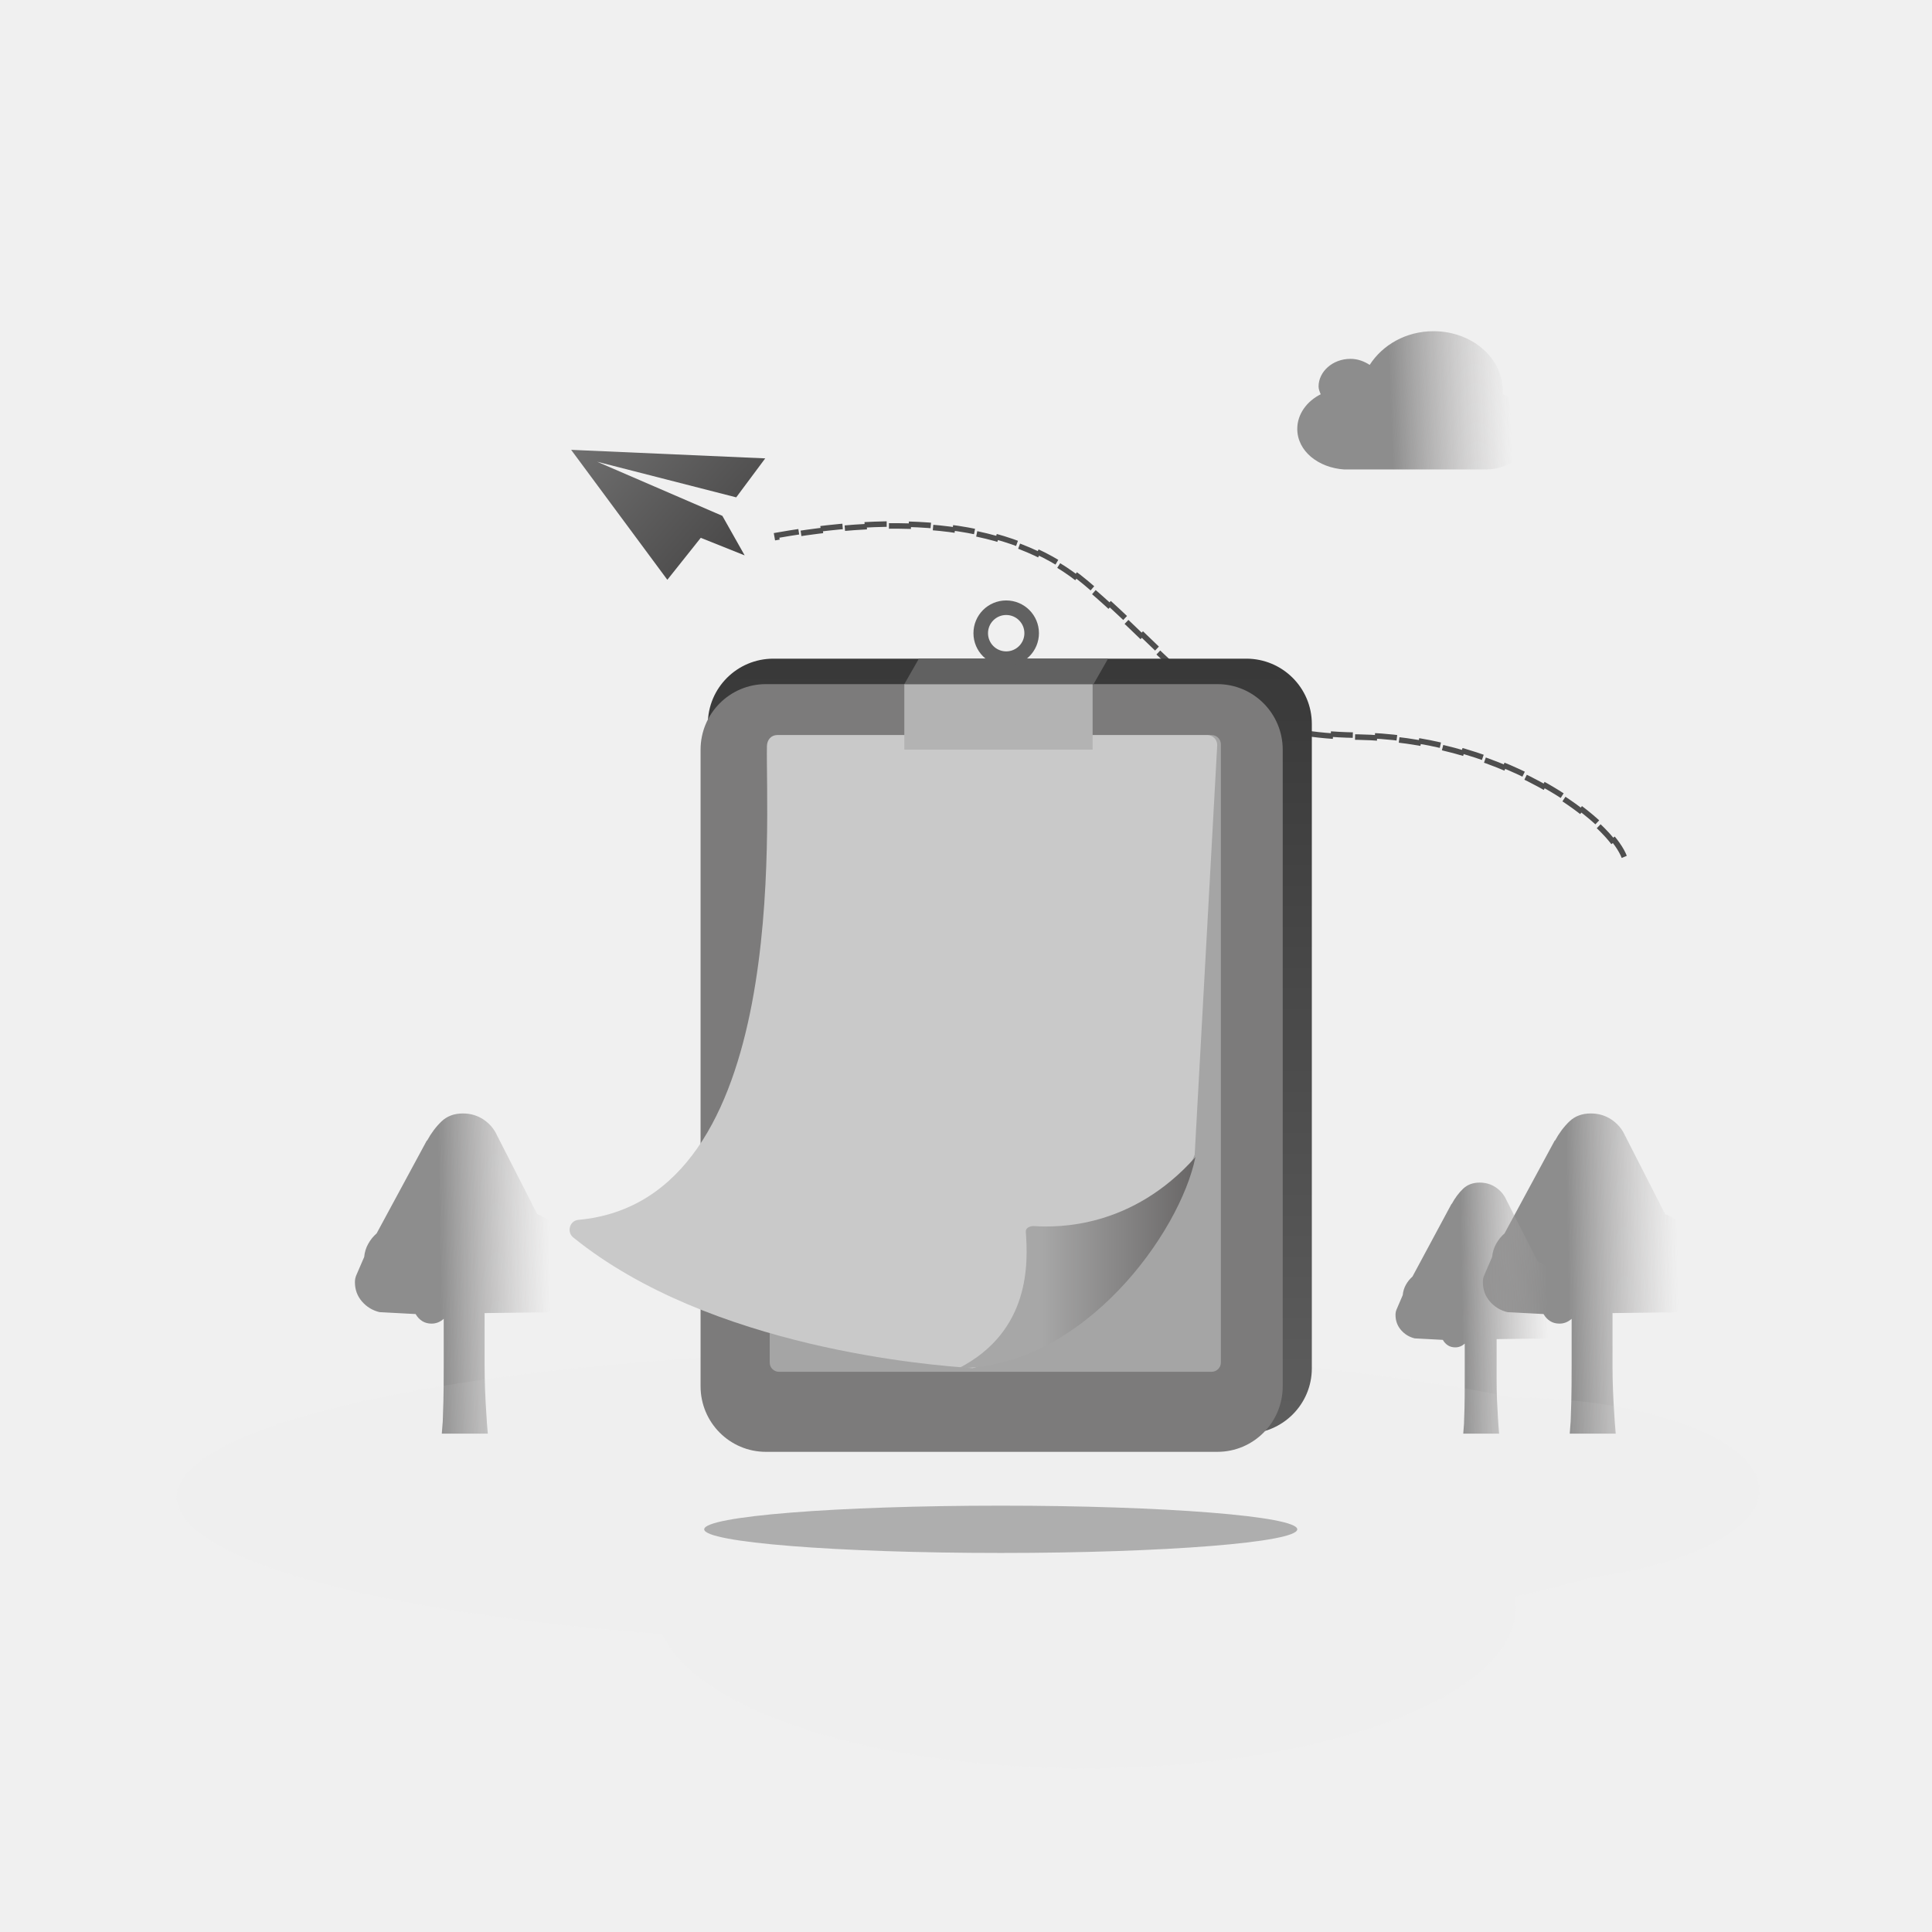
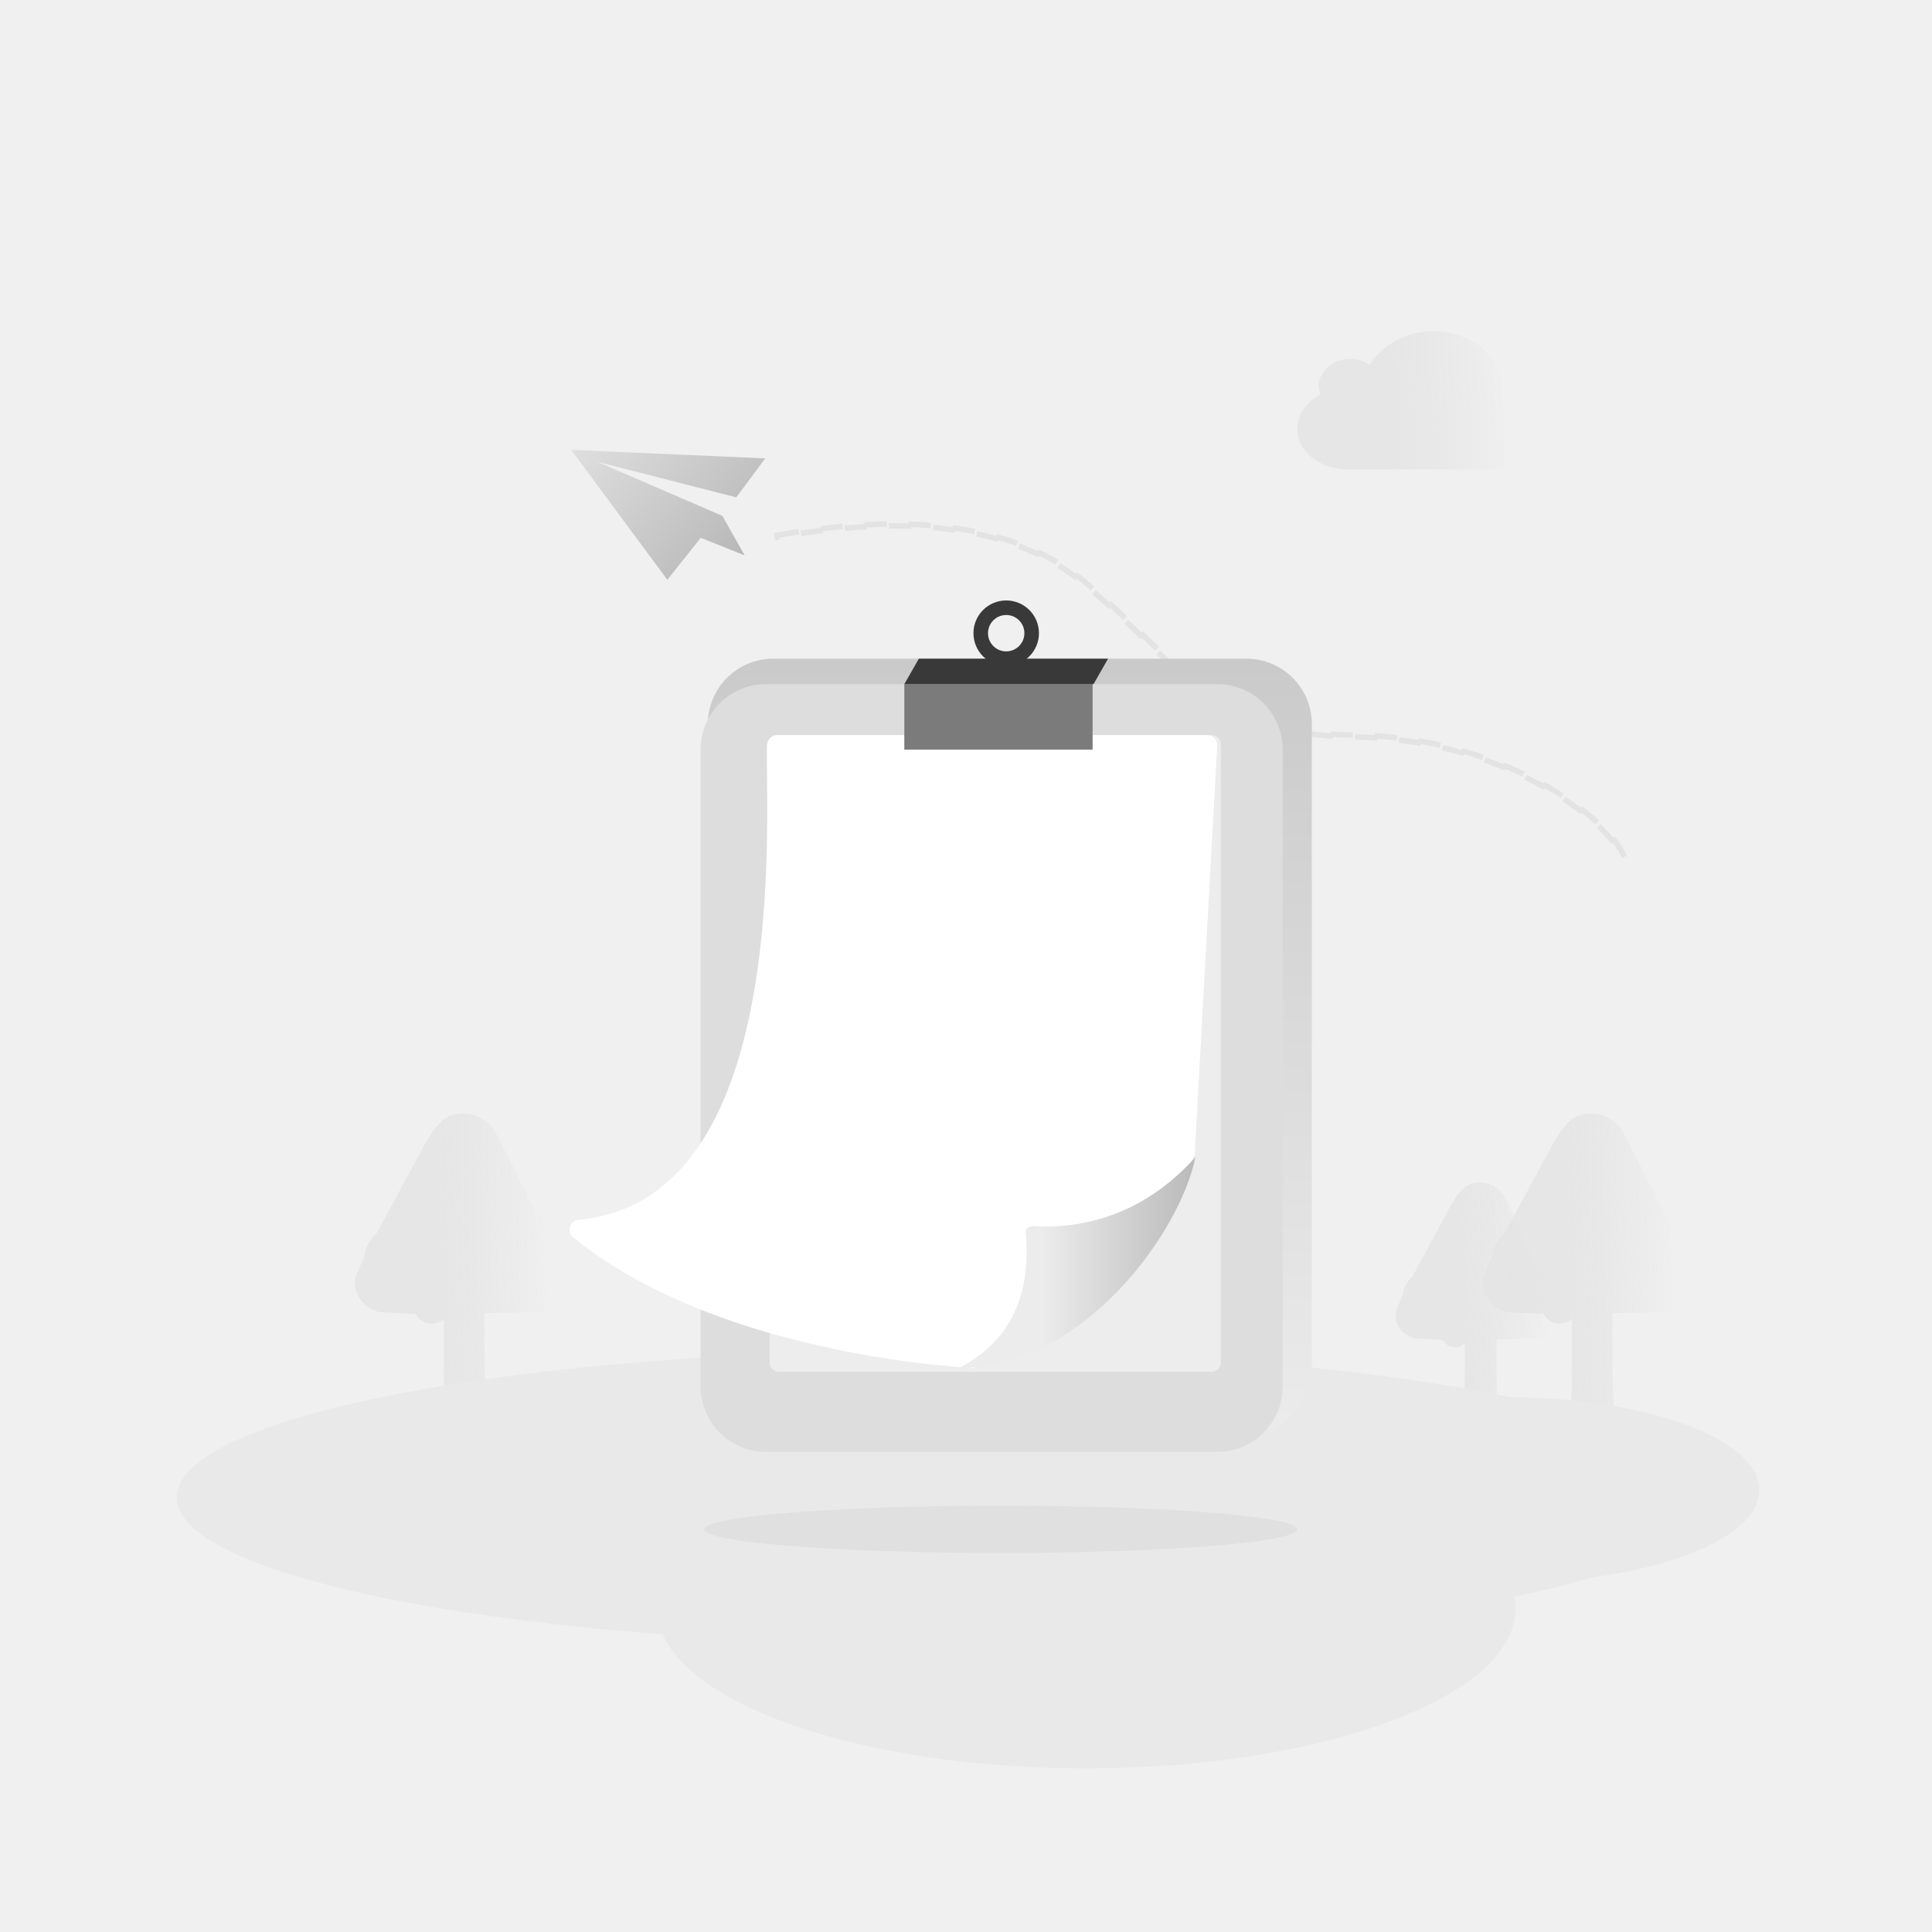
<svg xmlns="http://www.w3.org/2000/svg" width="350" height="350" viewBox="0 0 350 350" fill="none">
-   <path d="M102.55 230.311C102.627 230.619 102.723 230.947 102.839 231.293L103.071 232.218C103.148 232.526 103.186 232.776 103.186 232.969C103.186 234.047 102.897 235.001 102.318 235.829C101.74 236.657 100.987 237.263 100.061 237.648C99.714 237.687 99.348 237.706 98.962 237.706C98.653 237.745 98.306 237.764 97.92 237.764H96.821L87.793 237.88V247.528C87.793 248.953 87.822 250.387 87.88 251.832C87.938 253.276 88.005 254.576 88.082 255.731C88.159 257.118 88.256 258.447 88.372 259.718H80.038L80.212 257.465C80.251 256.579 80.289 255.375 80.328 253.854C80.366 252.332 80.385 250.301 80.385 247.759V238.919C79.73 239.497 78.997 239.786 78.186 239.786C77.531 239.786 76.962 239.632 76.479 239.324C75.997 239.016 75.602 238.592 75.293 238.053L68.754 237.706C67.48 237.398 66.419 236.753 65.571 235.771C64.722 234.789 64.297 233.624 64.297 232.276C64.297 232.045 64.317 231.833 64.355 231.64C64.394 231.448 64.452 231.255 64.529 231.062L65.976 227.712C66.053 226.864 66.294 226.075 66.699 225.343C67.104 224.611 67.615 223.976 68.233 223.436L77.318 206.625H77.376C78.109 205.277 78.977 204.121 79.98 203.158C80.984 202.195 82.276 201.714 83.858 201.714C85.247 201.714 86.491 202.08 87.59 202.812C88.69 203.543 89.51 204.506 90.05 205.7L97.341 219.97C98.653 220.432 99.734 221.241 100.582 222.396C101.431 223.552 101.855 224.881 101.855 226.383C101.855 226.999 101.759 227.654 101.566 228.347L102.55 230.311Z" fill="url(#paint0_linear_138_550)" />
-   <path d="M306.881 230.311C306.959 230.619 307.055 230.947 307.171 231.293L307.402 232.218C307.479 232.526 307.518 232.776 307.518 232.969C307.518 234.047 307.229 235.001 306.65 235.829C306.071 236.657 305.319 237.263 304.393 237.648C304.046 237.687 303.679 237.706 303.293 237.706C302.985 237.745 302.638 237.764 302.252 237.764H301.152L292.124 237.88V247.528C292.124 248.953 292.153 250.387 292.211 251.832C292.269 253.276 292.337 254.576 292.414 255.731C292.491 257.118 292.587 258.447 292.703 259.718H284.37L284.543 257.465C284.582 256.579 284.621 255.375 284.659 253.854C284.698 252.332 284.717 250.301 284.717 247.759V238.919C284.061 239.497 283.328 239.786 282.518 239.786C281.862 239.786 281.293 239.632 280.811 239.324C280.328 239.016 279.933 238.592 279.624 238.053L273.085 237.706C271.812 237.398 270.751 236.753 269.902 235.771C269.053 234.789 268.629 233.624 268.629 232.276C268.629 232.045 268.648 231.833 268.687 231.64C268.725 231.448 268.783 231.255 268.861 231.062L270.307 227.712C270.384 226.864 270.626 226.075 271.031 225.343C271.436 224.611 271.947 223.976 272.564 223.436L281.65 206.625H281.708C282.441 205.277 283.309 204.121 284.312 203.158C285.315 202.195 286.607 201.714 288.189 201.714C289.578 201.714 290.822 202.08 291.922 202.812C293.021 203.543 293.841 204.506 294.381 205.7L301.673 219.97C302.985 220.432 304.065 221.241 304.914 222.396C305.763 223.552 306.187 224.881 306.187 226.383C306.187 226.999 306.09 227.654 305.898 228.347L306.881 230.311Z" fill="url(#paint1_linear_138_550)" />
-   <path d="M282.634 236.66C282.694 236.902 282.769 237.159 282.859 237.43L283.04 238.155C283.1 238.397 283.13 238.593 283.13 238.744C283.13 239.59 282.904 240.337 282.453 240.986C282.002 241.636 281.415 242.111 280.693 242.413C280.423 242.443 280.137 242.459 279.836 242.459C279.596 242.489 279.325 242.504 279.024 242.504H278.167L271.128 242.594V250.159C271.128 251.277 271.151 252.402 271.196 253.534C271.241 254.667 271.294 255.686 271.354 256.592C271.414 257.679 271.489 258.721 271.579 259.718H265.082L265.218 257.951C265.248 257.256 265.278 256.313 265.308 255.12C265.338 253.927 265.353 252.334 265.353 250.341V243.41C264.842 243.863 264.27 244.089 263.638 244.089C263.127 244.089 262.683 243.969 262.307 243.727C261.931 243.485 261.623 243.153 261.382 242.73L256.284 242.459C255.291 242.217 254.464 241.711 253.802 240.941C253.141 240.171 252.81 239.257 252.81 238.2C252.81 238.019 252.825 237.853 252.855 237.702C252.885 237.551 252.93 237.4 252.99 237.249L254.118 234.622C254.178 233.957 254.366 233.338 254.682 232.765C254.998 232.191 255.397 231.693 255.878 231.27L262.962 218.088H263.007C263.578 217.031 264.255 216.125 265.037 215.37C265.819 214.615 266.827 214.237 268.06 214.237C269.143 214.237 270.113 214.524 270.97 215.098C271.828 215.672 272.467 216.427 272.888 217.363L278.573 228.552C279.596 228.914 280.438 229.548 281.1 230.454C281.761 231.36 282.092 232.402 282.092 233.58C282.092 234.063 282.017 234.577 281.867 235.12L282.634 236.66Z" fill="url(#paint2_linear_138_550)" />
-   <path opacity="0.08" fill-rule="evenodd" clip-rule="evenodd" d="M171.407 244.558C211.864 244.558 248.296 247.858 273.762 253.129C298.669 253.295 318.723 260.755 318.723 269.934C318.723 277.209 306.127 283.404 288.501 285.744C284.295 286.989 279.559 288.162 274.358 289.252C274.493 289.947 274.561 290.648 274.561 291.356C274.561 307.373 239.739 320.358 196.783 320.358C158.137 320.358 126.074 309.848 120.03 296.075C68.463 292.159 32 282.521 32 271.253C32 256.509 94.415 244.558 171.407 244.558Z" fill="#E9E9E9" />
-   <path d="M181.294 281.333C210.962 281.333 235.013 279.415 235.013 277.049C235.013 274.683 210.962 272.765 181.294 272.765C151.625 272.765 127.574 274.683 127.574 277.049C127.574 279.415 151.625 281.333 181.294 281.333Z" fill="#6F6F6F" fill-opacity="0.5" />
-   <path d="M277.448 78.003C277.448 81.916 273.783 85.047 269.154 85.047H243.5C238.871 84.734 235.013 81.76 235.013 77.689C235.013 75.028 236.749 72.68 239.257 71.428C239.064 70.958 238.871 70.489 238.871 70.019C238.871 67.358 241.378 65.009 244.657 65.009C246.008 65.009 247.165 65.479 248.129 66.105C250.444 62.505 254.687 60 259.702 60C266.646 60 272.24 64.853 272.24 70.802V71.428C275.326 72.523 277.448 75.028 277.448 78.003Z" fill="url(#paint3_linear_138_550)" />
-   <path d="M140.757 96.98C165.912 92.519 184.535 95.352 196.618 105.495L196.866 105.703L197.357 106.119L197.843 106.535L198.327 106.952L198.808 107.371C198.888 107.441 198.968 107.512 199.048 107.582L199.529 108.006L200.252 108.652L200.738 109.091L201.228 109.536L201.974 110.221L202.736 110.929L203.519 111.664L204.054 112.17L204.881 112.956L209.666 117.561L210.272 118.139L211.032 118.858L211.573 119.364L212.093 119.846L212.596 120.308L212.924 120.606L213.409 121.042C218.001 125.144 221.901 127.805 226.484 129.723C231.684 131.9 237.729 133.042 245.357 133.176L245.733 133.181C257.796 133.339 269.324 136.52 278.977 141.755C280.42 142.537 281.797 143.356 283.092 144.196L283.521 144.476L283.944 144.758C284.293 144.994 284.637 145.231 284.973 145.469L285.373 145.755C285.505 145.85 285.637 145.946 285.767 146.041L286.154 146.329C286.409 146.521 286.66 146.713 286.906 146.905L287.272 147.194C287.875 147.675 288.448 148.157 288.988 148.637L289.308 148.925C289.729 149.308 290.129 149.69 290.506 150.068L290.785 150.351C292.522 152.142 293.738 153.855 294.293 155.343L294.335 155.46L294.01 155.574C293.57 154.325 292.631 152.898 291.285 151.391L291.035 151.117C290.824 150.887 290.603 150.656 290.374 150.423L290.094 150.143C289.668 149.722 289.214 149.297 288.733 148.871L288.408 148.586C287.806 148.064 287.165 147.54 286.488 147.017L286.115 146.732C285.989 146.637 285.863 146.542 285.735 146.447L285.349 146.163L284.955 145.879C284.757 145.738 284.556 145.597 284.353 145.456L283.943 145.175L283.528 144.895L283.106 144.616L282.678 144.339L282.244 144.063L281.804 143.789C281.657 143.698 281.508 143.607 281.359 143.517L280.908 143.247C280.454 142.977 279.992 142.711 279.523 142.449L279.051 142.188C278.972 142.144 278.893 142.101 278.813 142.058C269.312 136.906 257.983 133.752 246.12 133.532L245.729 133.526C237.881 133.423 231.68 132.272 226.351 130.041C221.728 128.106 217.798 125.424 213.18 121.299L212.856 121.009L212.364 120.563L211.86 120.1L211.514 119.781L210.98 119.282L210.611 118.935L210.035 118.389L208.441 116.862L205.501 114.027L204.644 113.206L203.818 112.421L203.284 111.916L202.502 111.183L201.741 110.476L201.243 110.018L200.752 109.569C200.67 109.494 200.589 109.421 200.508 109.347L199.782 108.693L199.301 108.265L198.821 107.841L198.342 107.422L197.86 107.005L197.377 106.589L196.889 106.174L196.397 105.759C184.524 95.793 166.251 92.931 141.567 97.188L140.817 97.32L140.757 96.98Z" stroke="#4E4E4E" stroke-dasharray="4 4" />
-   <path d="M126.947 97.433L120.895 105.034L103.467 81.492L138.629 83.039L133.373 90.1L108.169 83.646L130.862 93.451L134.901 100.611L126.947 97.433Z" fill="url(#paint4_linear_138_550)" />
-   <path d="M225.774 259.718H140.11C133.55 259.718 128.234 254.422 128.234 247.887V131.153C128.234 124.618 133.55 119.322 140.11 119.322H225.774C232.334 119.322 237.65 124.618 237.65 131.153V247.887C237.65 254.422 232.334 259.718 225.774 259.718Z" fill="url(#paint5_linear_138_550)" />
-   <path d="M220.543 263.013H138.749C132.212 263.013 126.915 257.696 126.915 251.134V135.815C126.915 129.253 132.212 123.936 138.749 123.936H220.543C227.08 123.936 232.377 129.253 232.377 135.815V251.138C232.377 257.696 227.08 263.013 220.543 263.013Z" fill="#7C7B7B" />
-   <path d="M219.498 248.512H141.112C140.188 248.512 139.439 247.765 139.439 246.843V134.834C139.439 133.911 140.188 133.164 141.112 133.164H219.498C220.423 133.164 221.171 133.911 221.171 134.834V246.843C221.168 247.765 220.419 248.512 219.498 248.512Z" fill="#A5A5A5" />
-   <path d="M176.174 247.853C168.873 247.357 128.716 244.311 103.851 224.178C102.621 223.181 103.197 221.132 104.773 220.989C143.364 217.494 138.665 148.424 138.937 135.181C138.958 134.057 139.673 133.164 140.791 133.164H218.715C219.708 133.164 220.512 133.971 220.512 134.969L216.431 209.141C216.281 209.55 215.995 210.343 215.713 210.673L186.567 243.404C186.198 243.835 176.739 247.892 176.174 247.853Z" fill="#C9C9C9" />
-   <path d="M187.269 222.119C191.748 222.4 205.09 222.503 216.557 209.624C213.84 223.173 196.389 247.686 173.714 247.853C186.743 241.134 186.245 228.692 185.832 223.113C185.786 222.457 186.618 222.076 187.269 222.119Z" fill="url(#paint6_linear_138_550)" />
-   <path d="M197.937 123.936H163.826V135.8H197.937V123.936Z" fill="#B3B3B3" />
-   <path fill-rule="evenodd" clip-rule="evenodd" d="M166.463 119.322H200.738L198.102 123.936H163.827L166.463 119.322Z" fill="#616161" />
-   <path fill-rule="evenodd" clip-rule="evenodd" d="M182.282 108.776C185.559 108.776 188.215 111.432 188.215 114.708C188.215 117.984 185.559 120.64 182.282 120.64C179.006 120.64 176.35 117.984 176.35 114.708C176.35 111.432 179.006 108.776 182.282 108.776ZM182.282 111.412C180.462 111.412 178.987 112.888 178.987 114.708C178.987 116.528 180.462 118.004 182.282 118.004C184.103 118.004 185.578 116.528 185.578 114.708C185.578 112.888 184.103 111.412 182.282 111.412Z" fill="#616161" />
+   <g clip-path="url(#clip0_122_830)">
+     <path d="M102.55 230.311C102.627 230.619 102.723 230.947 102.839 231.293L103.071 232.218C103.148 232.526 103.186 232.776 103.186 232.969C103.186 234.047 102.897 235.001 102.318 235.829C101.74 236.657 100.987 237.263 100.061 237.648C99.714 237.687 99.348 237.706 98.962 237.706C98.653 237.745 98.306 237.764 97.92 237.764H96.821L87.793 237.88V247.528C87.793 248.953 87.822 250.387 87.88 251.832C87.938 253.276 88.005 254.576 88.082 255.731C88.159 257.118 88.256 258.447 88.372 259.718H80.038L80.212 257.465C80.251 256.579 80.289 255.375 80.328 253.854C80.366 252.332 80.385 250.301 80.385 247.759V238.919C79.73 239.497 78.997 239.786 78.186 239.786C77.531 239.786 76.962 239.632 76.479 239.324C75.997 239.016 75.602 238.592 75.293 238.053L68.754 237.706C67.48 237.398 66.419 236.753 65.571 235.771C64.722 234.789 64.297 233.624 64.297 232.276C64.297 232.045 64.317 231.833 64.355 231.64C64.394 231.448 64.452 231.255 64.529 231.062L65.976 227.712C66.053 226.864 66.294 226.075 66.699 225.343C67.104 224.611 67.615 223.976 68.233 223.436L77.318 206.625H77.376C78.109 205.277 78.977 204.121 79.98 203.158C80.984 202.195 82.276 201.714 83.858 201.714C85.247 201.714 86.491 202.08 87.59 202.812C88.69 203.543 89.51 204.506 90.05 205.7L97.341 219.97C98.653 220.432 99.734 221.241 100.582 222.396C101.431 223.552 101.855 224.881 101.855 226.383C101.855 226.999 101.759 227.654 101.566 228.347L102.55 230.311Z" fill="url(#paint0_linear_122_830)" />
+     <path d="M306.881 230.311C306.959 230.619 307.055 230.947 307.171 231.293L307.402 232.218C307.479 232.526 307.518 232.776 307.518 232.969C307.518 234.047 307.229 235.001 306.65 235.829C306.071 236.657 305.319 237.263 304.393 237.648C304.046 237.687 303.679 237.706 303.293 237.706C302.985 237.745 302.638 237.764 302.252 237.764H301.152L292.124 237.88V247.528C292.124 248.953 292.153 250.387 292.211 251.832C292.269 253.276 292.337 254.576 292.414 255.731C292.491 257.118 292.587 258.447 292.703 259.718H284.37L284.543 257.465C284.582 256.579 284.621 255.375 284.659 253.854C284.698 252.332 284.717 250.301 284.717 247.759V238.919C284.061 239.497 283.328 239.786 282.518 239.786C281.862 239.786 281.293 239.632 280.811 239.324C280.328 239.016 279.933 238.592 279.624 238.053L273.085 237.706C271.812 237.398 270.751 236.753 269.902 235.771C269.053 234.789 268.629 233.624 268.629 232.276C268.629 232.045 268.648 231.833 268.687 231.64C268.725 231.448 268.783 231.255 268.861 231.062L270.307 227.712C270.384 226.864 270.626 226.075 271.031 225.343C271.436 224.611 271.947 223.976 272.564 223.436L281.65 206.625H281.708C282.441 205.277 283.309 204.121 284.312 203.158C285.315 202.195 286.607 201.714 288.189 201.714C289.578 201.714 290.822 202.08 291.922 202.812C293.021 203.543 293.841 204.506 294.381 205.7L301.673 219.97C302.985 220.432 304.065 221.241 304.914 222.396C305.763 223.552 306.187 224.881 306.187 226.383C306.187 226.999 306.09 227.654 305.898 228.347L306.881 230.311Z" fill="url(#paint1_linear_122_830)" />
+     <path d="M282.634 236.66C282.694 236.902 282.769 237.159 282.859 237.43L283.04 238.155C283.1 238.397 283.13 238.593 283.13 238.744C283.13 239.59 282.904 240.337 282.453 240.986C282.002 241.636 281.415 242.111 280.693 242.413C280.423 242.444 280.137 242.459 279.836 242.459C279.596 242.489 279.325 242.504 279.024 242.504H278.167L271.128 242.594V250.159C271.128 251.277 271.151 252.402 271.196 253.534C271.241 254.667 271.294 255.686 271.354 256.592C271.414 257.679 271.489 258.721 271.579 259.718H265.082L265.218 257.951C265.248 257.256 265.278 256.313 265.308 255.12C265.338 253.927 265.353 252.334 265.353 250.341V243.41C264.842 243.863 264.27 244.089 263.638 244.089C263.127 244.089 262.683 243.969 262.307 243.727C261.931 243.485 261.623 243.153 261.382 242.73L256.284 242.459C255.291 242.217 254.464 241.711 253.802 240.941C253.141 240.171 252.81 239.257 252.81 238.2C252.81 238.019 252.825 237.853 252.855 237.702C252.885 237.551 252.93 237.4 252.99 237.249L254.118 234.622C254.178 233.957 254.366 233.338 254.682 232.765C254.998 232.191 255.397 231.693 255.878 231.27L262.962 218.088H263.007C263.578 217.031 264.255 216.125 265.037 215.37C265.819 214.615 266.827 214.237 268.06 214.237C269.143 214.237 270.113 214.524 270.97 215.098C271.828 215.672 272.467 216.427 272.888 217.363L278.573 228.552C279.596 228.914 280.438 229.548 281.1 230.454C281.761 231.36 282.092 232.402 282.092 233.58C282.092 234.063 282.017 234.577 281.867 235.12L282.634 236.66Z" fill="url(#paint2_linear_122_830)" />
+     <path fill-rule="evenodd" clip-rule="evenodd" d="M171.407 244.557C211.864 244.557 248.296 247.858 273.762 253.129C298.669 253.294 318.723 260.755 318.723 269.934C318.723 277.209 306.127 283.404 288.501 285.744C284.295 286.988 279.559 288.162 274.358 289.252C274.493 289.946 274.561 290.648 274.561 291.356C274.561 307.373 239.739 320.358 196.783 320.358C158.137 320.358 126.074 309.848 120.03 296.075C68.463 292.159 32 282.521 32 271.252C32 256.509 94.415 244.557 171.407 244.557Z" fill="#E9E9E9" />
+     <path d="M181.294 281.333C210.962 281.333 235.013 279.415 235.013 277.049C235.013 274.683 210.962 272.765 181.294 272.765C151.625 272.765 127.574 274.683 127.574 277.049C127.574 279.415 151.625 281.333 181.294 281.333Z" fill="#D8D8D8" fill-opacity="0.5" />
+     <path d="M277.448 78.003C277.448 81.916 273.783 85.047 269.154 85.047H243.5C238.871 84.734 235.013 81.76 235.013 77.689C235.013 75.028 236.749 72.68 239.257 71.428C239.064 70.958 238.871 70.489 238.871 70.019C238.871 67.358 241.378 65.009 244.657 65.009C246.008 65.009 247.165 65.479 248.129 66.105C250.444 62.505 254.687 60 259.702 60C266.646 60 272.24 64.853 272.24 70.802V71.428C275.326 72.523 277.448 75.028 277.448 78.003Z" fill="url(#paint3_linear_122_830)" />
+     <path d="M140.757 96.98C165.912 92.519 184.535 95.352 196.618 105.495L196.866 105.703L197.357 106.119L197.843 106.535L198.327 106.952L198.808 107.371C198.888 107.441 198.968 107.512 199.048 107.582L199.529 108.006L200.252 108.652L200.738 109.091L201.228 109.536L201.974 110.221L202.736 110.929L203.519 111.664L204.054 112.17L204.881 112.956L209.666 117.561L210.272 118.139L211.032 118.858L211.573 119.364L212.093 119.846L212.596 120.308L212.924 120.606L213.409 121.042C218.001 125.144 221.901 127.805 226.484 129.723C231.684 131.9 237.729 133.042 245.357 133.176L245.733 133.181C257.796 133.339 269.324 136.52 278.977 141.755C280.42 142.537 281.797 143.356 283.092 144.196L283.521 144.476L283.944 144.758C284.293 144.994 284.637 145.231 284.973 145.469L285.373 145.755C285.505 145.85 285.637 145.946 285.767 146.041L286.154 146.329C286.409 146.521 286.66 146.713 286.906 146.905L287.272 147.194C287.875 147.675 288.448 148.157 288.988 148.637L289.308 148.925C289.729 149.308 290.129 149.69 290.506 150.068L290.785 150.351C292.522 152.142 293.738 153.855 294.293 155.343L294.335 155.46L294.01 155.574C293.57 154.325 292.631 152.898 291.285 151.391L291.035 151.117C290.824 150.887 290.603 150.656 290.374 150.423L290.094 150.143C289.668 149.722 289.214 149.297 288.733 148.871L288.408 148.586C287.806 148.064 287.165 147.54 286.488 147.017L286.115 146.732C285.989 146.637 285.863 146.542 285.735 146.447L285.349 146.163L284.955 145.879C284.757 145.738 284.556 145.597 284.353 145.456L283.943 145.175L283.528 144.895L283.106 144.616L282.678 144.339L282.244 144.063L281.804 143.789C281.657 143.698 281.508 143.607 281.359 143.517L280.908 143.247C280.454 142.977 279.992 142.711 279.523 142.449L279.051 142.188C278.972 142.144 278.893 142.101 278.813 142.058C269.312 136.906 257.983 133.752 246.12 133.532L245.729 133.526C237.881 133.423 231.68 132.272 226.351 130.041C221.728 128.106 217.798 125.424 213.18 121.299L212.856 121.009L212.364 120.563L211.86 120.1L211.514 119.781L210.98 119.282L210.611 118.935L210.035 118.389L208.441 116.862L205.501 114.027L204.644 113.206L203.818 112.421L203.284 111.916L202.502 111.183L201.741 110.476L201.243 110.018L200.752 109.569C200.67 109.494 200.589 109.421 200.508 109.347L199.782 108.693L199.301 108.265L198.821 107.841L198.342 107.422L197.86 107.005L197.377 106.589L196.889 106.174L196.397 105.759C184.524 95.793 166.251 92.931 141.567 97.188L140.817 97.32L140.757 96.98Z" stroke="#E3E3E3" stroke-dasharray="4 4" />
+     <path d="M126.947 97.434L120.895 105.034L103.467 81.493L138.629 83.039L133.373 90.1L108.169 83.646L130.862 93.451L134.901 100.611L126.947 97.434Z" fill="url(#paint4_linear_122_830)" />
+     <path d="M225.774 259.717H140.11C133.55 259.717 128.234 254.422 128.234 247.886V131.153C128.234 124.618 133.55 119.322 140.11 119.322H225.774C232.334 119.322 237.65 124.618 237.65 131.153V247.886C237.65 254.422 232.334 259.717 225.774 259.717Z" fill="url(#paint5_linear_122_830)" />
+     <path d="M220.543 263.013H138.749C132.212 263.013 126.915 257.696 126.915 251.134V135.815C126.915 129.253 132.212 123.936 138.749 123.936H220.543C227.08 123.936 232.377 129.253 232.377 135.815V251.138C232.377 257.696 227.08 263.013 220.543 263.013Z" fill="#DDDDDD" />
+     <path d="M219.498 248.512H141.112C140.188 248.512 139.439 247.765 139.439 246.843V134.833C139.439 133.911 140.188 133.164 141.112 133.164H219.498C220.423 133.164 221.171 133.911 221.171 134.833V246.843C221.168 247.765 220.419 248.512 219.498 248.512Z" fill="#EDEDED" />
+     <path d="M176.174 247.853C168.873 247.357 128.716 244.311 103.851 224.178C102.621 223.181 103.197 221.132 104.773 220.988C143.364 217.494 138.665 148.424 138.937 135.18C138.958 134.057 139.673 133.164 140.791 133.164H218.715C219.708 133.164 220.512 133.971 220.512 134.969L216.431 209.141C216.281 209.55 215.995 210.343 215.713 210.673L186.567 243.404C186.198 243.834 176.739 247.891 176.174 247.853Z" fill="white" />
+     <path d="M187.269 222.118C191.748 222.4 205.09 222.503 216.557 209.623C213.84 223.173 196.389 247.686 173.714 247.853C186.743 241.133 186.245 228.692 185.832 223.112C185.786 222.457 186.618 222.076 187.269 222.118Z" fill="url(#paint6_linear_122_830)" />
+     <path d="M197.937 123.936H163.826V135.8H197.937V123.936Z" fill="#7B7B7B" />
+     <path fill-rule="evenodd" clip-rule="evenodd" d="M166.463 119.322H200.738L198.102 123.936H163.827L166.463 119.322Z" fill="#393939" />
+     <path fill-rule="evenodd" clip-rule="evenodd" d="M182.282 108.776C185.559 108.776 188.215 111.432 188.215 114.708C188.215 117.984 185.559 120.64 182.282 120.64C179.006 120.64 176.35 117.984 176.35 114.708C176.35 111.432 179.006 108.776 182.282 108.776ZM182.282 111.412C180.462 111.412 178.987 112.888 178.987 114.708C178.987 116.528 180.462 118.004 182.282 118.004C184.103 118.004 185.578 116.528 185.578 114.708C185.578 112.888 184.103 111.412 182.282 111.412Z" fill="#393939" />
+   </g>
  <defs>
-     <linearGradient id="paint0_linear_138_550" x1="100.091" y1="259.022" x2="80.195" y2="259.335" gradientUnits="userSpaceOnUse">
-       <stop stop-color="#B1AEAE" stop-opacity="0" />
-       <stop offset="1" stop-color="#8D8D8D" />
+     <linearGradient id="paint0_linear_122_830" x1="100.091" y1="259.022" x2="80.195" y2="259.335" gradientUnits="userSpaceOnUse">
+       <stop stop-color="#E1E1E1" stop-opacity="0" />
+       <stop offset="1" stop-color="#E6E6E6" />
    </linearGradient>
-     <linearGradient id="paint1_linear_138_550" x1="304.422" y1="259.022" x2="284.527" y2="259.335" gradientUnits="userSpaceOnUse">
-       <stop stop-color="#B1AEAE" stop-opacity="0" />
-       <stop offset="1" stop-color="#8D8D8D" />
+     <linearGradient id="paint1_linear_122_830" x1="304.422" y1="259.022" x2="284.527" y2="259.335" gradientUnits="userSpaceOnUse">
+       <stop stop-color="#E1E1E1" stop-opacity="0" />
+       <stop offset="1" stop-color="#E6E6E6" />
    </linearGradient>
-     <linearGradient id="paint2_linear_138_550" x1="280.716" y1="259.172" x2="265.205" y2="259.414" gradientUnits="userSpaceOnUse">
-       <stop stop-color="#B1AEAE" stop-opacity="0" />
-       <stop offset="1" stop-color="#8D8D8D" />
+     <linearGradient id="paint2_linear_122_830" x1="280.716" y1="259.172" x2="265.205" y2="259.414" gradientUnits="userSpaceOnUse">
+       <stop stop-color="#E1E1E1" stop-opacity="0" />
+       <stop offset="1" stop-color="#E6E6E6" />
    </linearGradient>
-     <linearGradient id="paint3_linear_138_550" x1="274.07" y1="84.746" x2="252.39" y2="85.608" gradientUnits="userSpaceOnUse">
-       <stop stop-color="#B1AEAE" stop-opacity="0" />
-       <stop offset="1" stop-color="#8D8D8D" />
+     <linearGradient id="paint3_linear_122_830" x1="274.07" y1="84.746" x2="252.39" y2="85.608" gradientUnits="userSpaceOnUse">
+       <stop stop-color="#E1E1E1" stop-opacity="0" />
+       <stop offset="1" stop-color="#E6E6E6" />
    </linearGradient>
-     <linearGradient id="paint4_linear_138_550" x1="131.705" y1="102.31" x2="99.487" y2="73.689" gradientUnits="userSpaceOnUse">
-       <stop stop-color="#494848" />
-       <stop offset="1" stop-color="#797979" />
+     <linearGradient id="paint4_linear_122_830" x1="131.705" y1="102.31" x2="99.487" y2="73.689" gradientUnits="userSpaceOnUse">
+       <stop stop-color="#B9B9B9" />
+       <stop offset="1" stop-color="#E8E8E8" />
    </linearGradient>
-     <linearGradient id="paint5_linear_138_550" x1="196.971" y1="61.483" x2="196.971" y2="270.593" gradientUnits="userSpaceOnUse">
-       <stop stop-color="#292929" />
-       <stop offset="1" stop-color="#616161" />
+     <linearGradient id="paint5_linear_122_830" x1="196.971" y1="61.483" x2="196.971" y2="270.593" gradientUnits="userSpaceOnUse">
+       <stop stop-color="#BCBCBC" />
+       <stop offset="1" stop-color="#EEEEEE" />
    </linearGradient>
-     <linearGradient id="paint6_linear_138_550" x1="216.557" y1="228.738" x2="188.75" y2="228.738" gradientUnits="userSpaceOnUse">
-       <stop stop-color="#686666" />
-       <stop offset="1" stop-color="#A7A7A7" />
+     <linearGradient id="paint6_linear_122_830" x1="216.557" y1="228.738" x2="188.75" y2="228.738" gradientUnits="userSpaceOnUse">
+       <stop stop-color="#BABABA" />
+       <stop offset="1" stop-color="#ECECEC" />
    </linearGradient>
+     <clipPath id="clip0_122_830">
+       <rect width="350" height="350" fill="white" />
+     </clipPath>
  </defs>
</svg>
